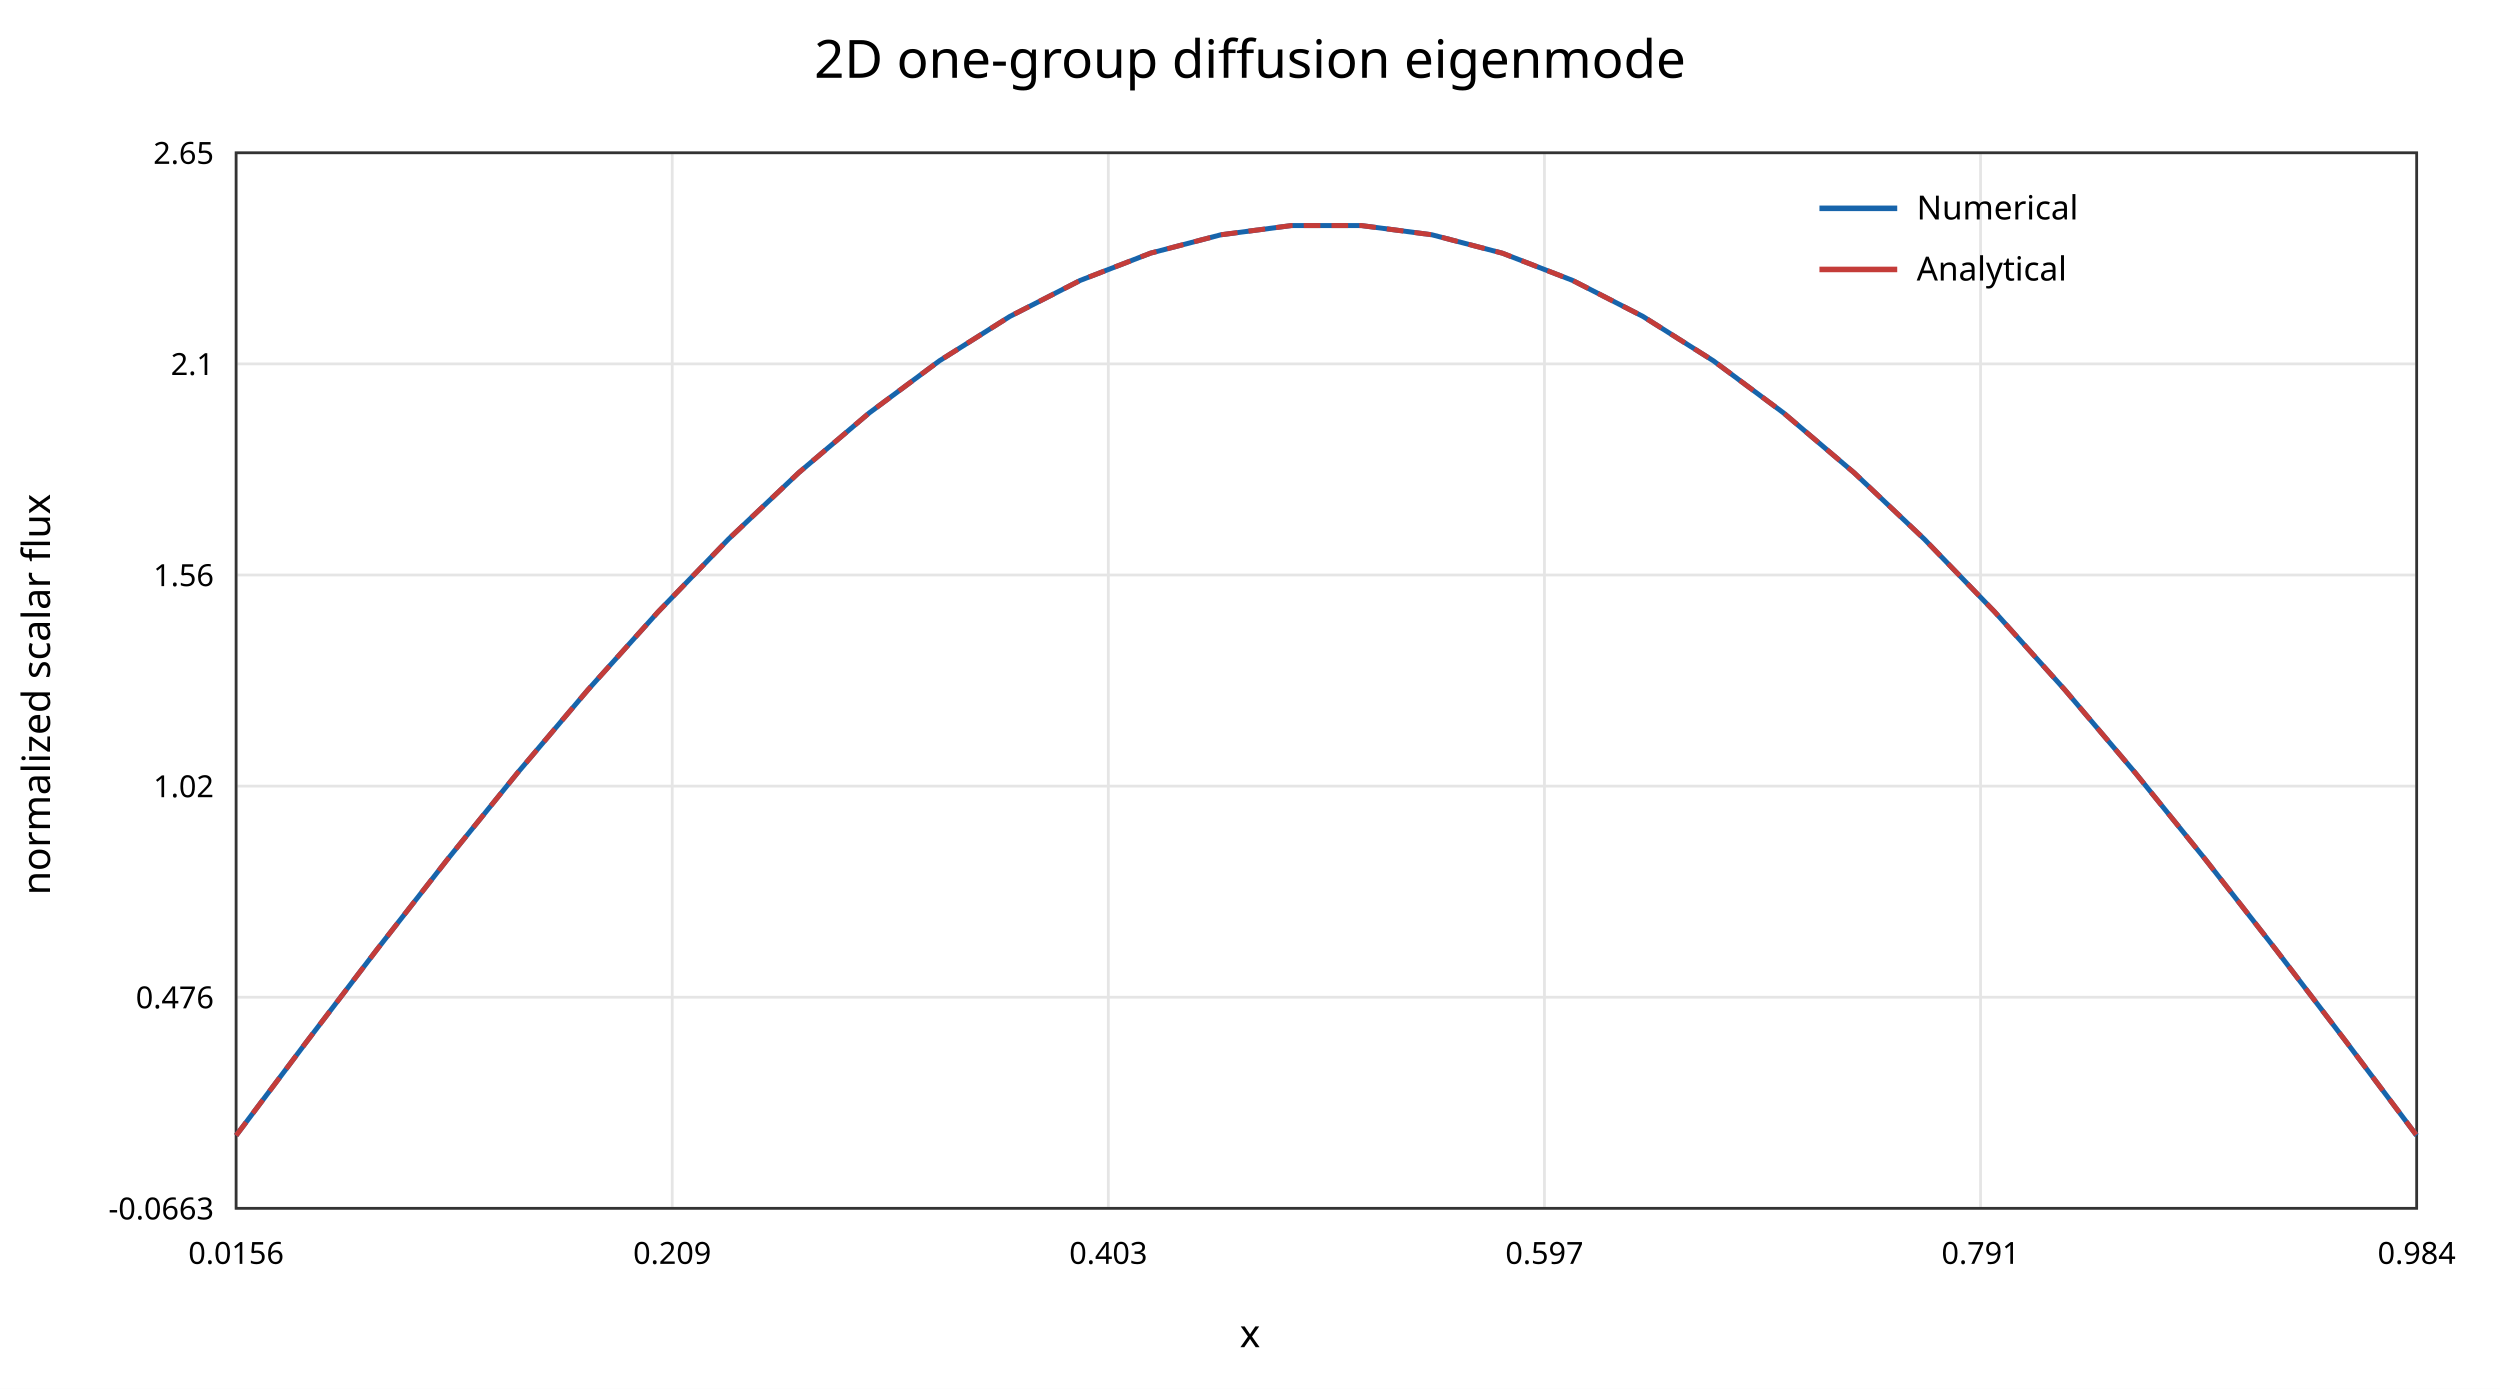
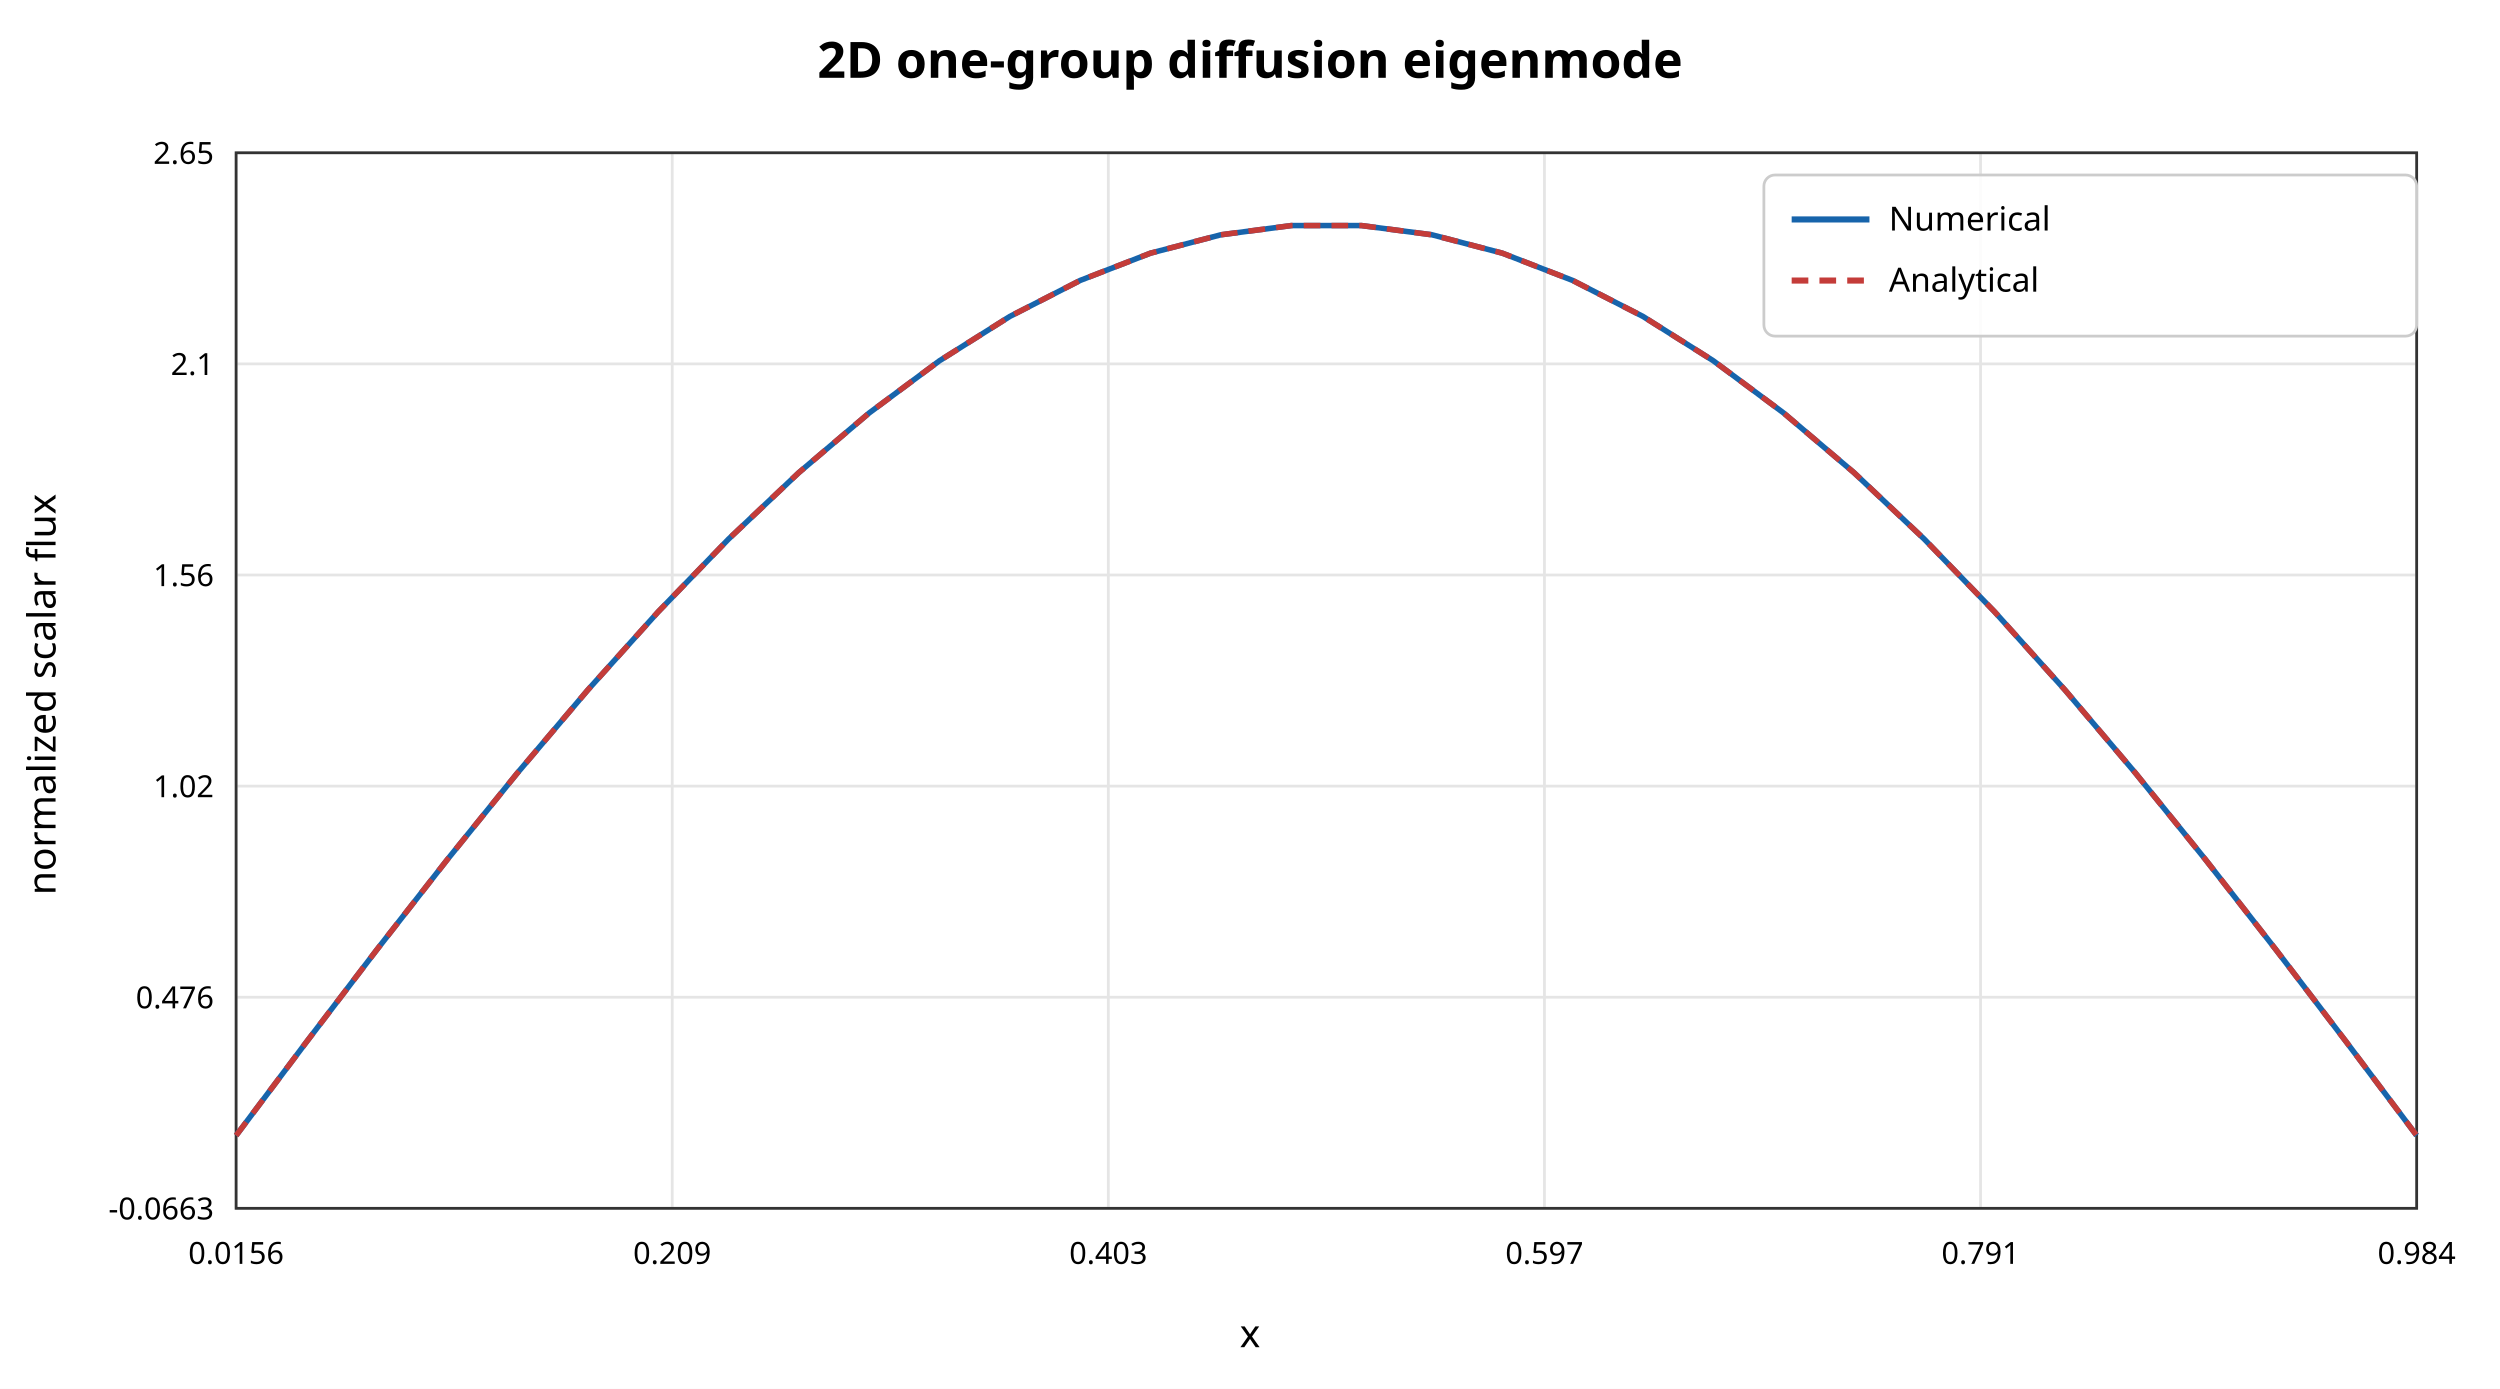
<svg xmlns="http://www.w3.org/2000/svg" width="900" height="500" viewBox="0 0 900 500">
  <rect width="100%" height="100%" fill="white" />
-   <text x="450.0" y="28" text-anchor="middle" font-family="sans-serif" font-size="19">2D one-group diffusion eigenmode</text>
+   <text x="450.0" y="28" text-anchor="middle" font-family="sans-serif" font-size="18" font-weight="600">2D one-group diffusion eigenmode</text>
  <line x1="85.00" y1="55" x2="85.00" y2="435" stroke="#e5e5e5" />
  <line x1="85" y1="435.00" x2="870" y2="435.00" stroke="#e5e5e5" />
  <text x="85.00" y="455" text-anchor="middle" font-family="sans-serif" font-size="11">0.0156</text>
  <text x="77" y="439.00" text-anchor="end" font-family="sans-serif" font-size="11">-0.0663</text>
  <line x1="242.00" y1="55" x2="242.00" y2="435" stroke="#e5e5e5" />
  <line x1="85" y1="359.00" x2="870" y2="359.00" stroke="#e5e5e5" />
  <text x="242.00" y="455" text-anchor="middle" font-family="sans-serif" font-size="11">0.209</text>
  <text x="77" y="363.00" text-anchor="end" font-family="sans-serif" font-size="11">0.476</text>
  <line x1="399.00" y1="55" x2="399.00" y2="435" stroke="#e5e5e5" />
  <line x1="85" y1="283.00" x2="870" y2="283.00" stroke="#e5e5e5" />
  <text x="399.00" y="455" text-anchor="middle" font-family="sans-serif" font-size="11">0.403</text>
  <text x="77" y="287.00" text-anchor="end" font-family="sans-serif" font-size="11">1.02</text>
  <line x1="556.00" y1="55" x2="556.00" y2="435" stroke="#e5e5e5" />
  <line x1="85" y1="207.00" x2="870" y2="207.00" stroke="#e5e5e5" />
  <text x="556.00" y="455" text-anchor="middle" font-family="sans-serif" font-size="11">0.597</text>
  <text x="77" y="211.00" text-anchor="end" font-family="sans-serif" font-size="11">1.56</text>
  <line x1="713.00" y1="55" x2="713.00" y2="435" stroke="#e5e5e5" />
  <line x1="85" y1="131.00" x2="870" y2="131.00" stroke="#e5e5e5" />
  <text x="713.00" y="455" text-anchor="middle" font-family="sans-serif" font-size="11">0.791</text>
  <text x="77" y="135.00" text-anchor="end" font-family="sans-serif" font-size="11">2.1</text>
  <line x1="870.00" y1="55" x2="870.00" y2="435" stroke="#e5e5e5" />
  <line x1="85" y1="55.00" x2="870" y2="55.00" stroke="#e5e5e5" />
  <text x="870.00" y="455" text-anchor="middle" font-family="sans-serif" font-size="11">0.984</text>
  <text x="77" y="59.00" text-anchor="end" font-family="sans-serif" font-size="11">2.65</text>
  <rect x="85" y="55" width="785" height="380" fill="none" stroke="#333" />
-   <polyline points="85.00,408.79 110.32,375.11 135.65,341.91 160.97,309.52 186.29,278.24 211.61,248.39 236.94,220.25 262.26,194.08 287.58,170.14 312.90,148.67 338.23,129.86 363.55,113.91 388.87,100.95 414.19,91.13 439.52,84.52 464.84,81.21 490.16,81.21 515.48,84.52 540.81,91.13 566.13,100.95 591.45,113.91 616.77,129.86 642.10,148.67 667.42,170.14 692.74,194.08 718.06,220.25 743.39,248.39 768.71,278.24 794.03,309.52 819.35,341.91 844.68,375.11 870.00,408.79" fill="none" stroke="#1764ab" stroke-width="1.8" />
-   <polyline points="85.00,408.79 110.32,375.11 135.65,341.91 160.97,309.52 186.29,278.24 211.61,248.39 236.94,220.25 262.26,194.08 287.58,170.14 312.90,148.67 338.23,129.86 363.55,113.91 388.87,100.95 414.19,91.13 439.52,84.52 464.84,81.21 490.16,81.21 515.48,84.52 540.81,91.13 566.13,100.95 591.45,113.91 616.77,129.86 642.10,148.67 667.42,170.14 692.74,194.08 718.06,220.25 743.39,248.39 768.71,278.24 794.03,309.52 819.35,341.91 844.68,375.11 870.00,408.79" fill="none" stroke="#c43c39" stroke-width="1.8" stroke-dasharray="6 4" />
+   <polyline points="85.00,408.79 110.32,375.11 135.65,341.91 160.97,309.52 186.29,278.24 211.61,248.39 236.94,220.25 262.26,194.08 287.58,170.14 312.90,148.67 338.23,129.86 363.55,113.91 388.87,100.95 414.19,91.13 439.52,84.52 464.84,81.21 490.16,81.21 515.48,84.52 540.81,91.13 566.13,100.95 591.45,113.91 616.77,129.86 642.10,148.67 667.42,170.14 692.74,194.08 718.06,220.25 743.39,248.39 768.71,278.24 794.03,309.52 819.35,341.91 844.68,375.11 870.00,408.79" fill="none" stroke="#1764ab" stroke-width="2.0" />
+   <polyline points="85.00,408.79 110.32,375.11 135.65,341.91 160.97,309.52 186.29,278.24 211.61,248.39 236.94,220.25 262.26,194.08 287.58,170.14 312.90,148.67 338.23,129.86 363.55,113.91 388.87,100.95 414.19,91.13 439.52,84.52 464.84,81.21 490.16,81.21 515.48,84.52 540.81,91.13 566.13,100.95 591.45,113.91 616.77,129.86 642.10,148.67 667.42,170.14 692.74,194.08 718.06,220.25 743.39,248.39 768.71,278.24 794.03,309.52 819.35,341.91 844.68,375.11 870.00,408.79" fill="none" stroke="#c43c39" stroke-width="2.0" stroke-dasharray="6 4" />
  <text x="450.0" y="485" text-anchor="middle" font-family="sans-serif" font-size="14">x</text>
-   <text x="18" y="250.0" text-anchor="middle" transform="rotate(-90 18 250.0)" font-family="sans-serif" font-size="14">normalized scalar flux</text>
-   <line x1="655" y1="75" x2="683" y2="75" stroke="#1764ab" stroke-width="2" />
-   <text x="690" y="79" font-family="sans-serif" font-size="12">Numerical</text>
-   <line x1="655" y1="97" x2="683" y2="97" stroke="#c43c39" stroke-width="2" />
-   <text x="690" y="101" font-family="sans-serif" font-size="12">Analytical</text>
+   <text x="20" y="250.0" text-anchor="middle" transform="rotate(-90 20 250.0)" font-family="sans-serif" font-size="14">normalized scalar flux</text>
+   <rect x="635" y="63" width="235" height="58" fill="white" fill-opacity="0.88" stroke="#ccc" rx="4" />
+   <line x1="645" y1="79" x2="673" y2="79" stroke="#1764ab" stroke-width="2.2" />
+   <text x="680" y="83" font-family="sans-serif" font-size="12">Numerical</text>
+   <line x1="645" y1="101" x2="673" y2="101" stroke="#c43c39" stroke-width="2.2" stroke-dasharray="6 4" />
+   <text x="680" y="105" font-family="sans-serif" font-size="12">Analytical</text>
</svg>
